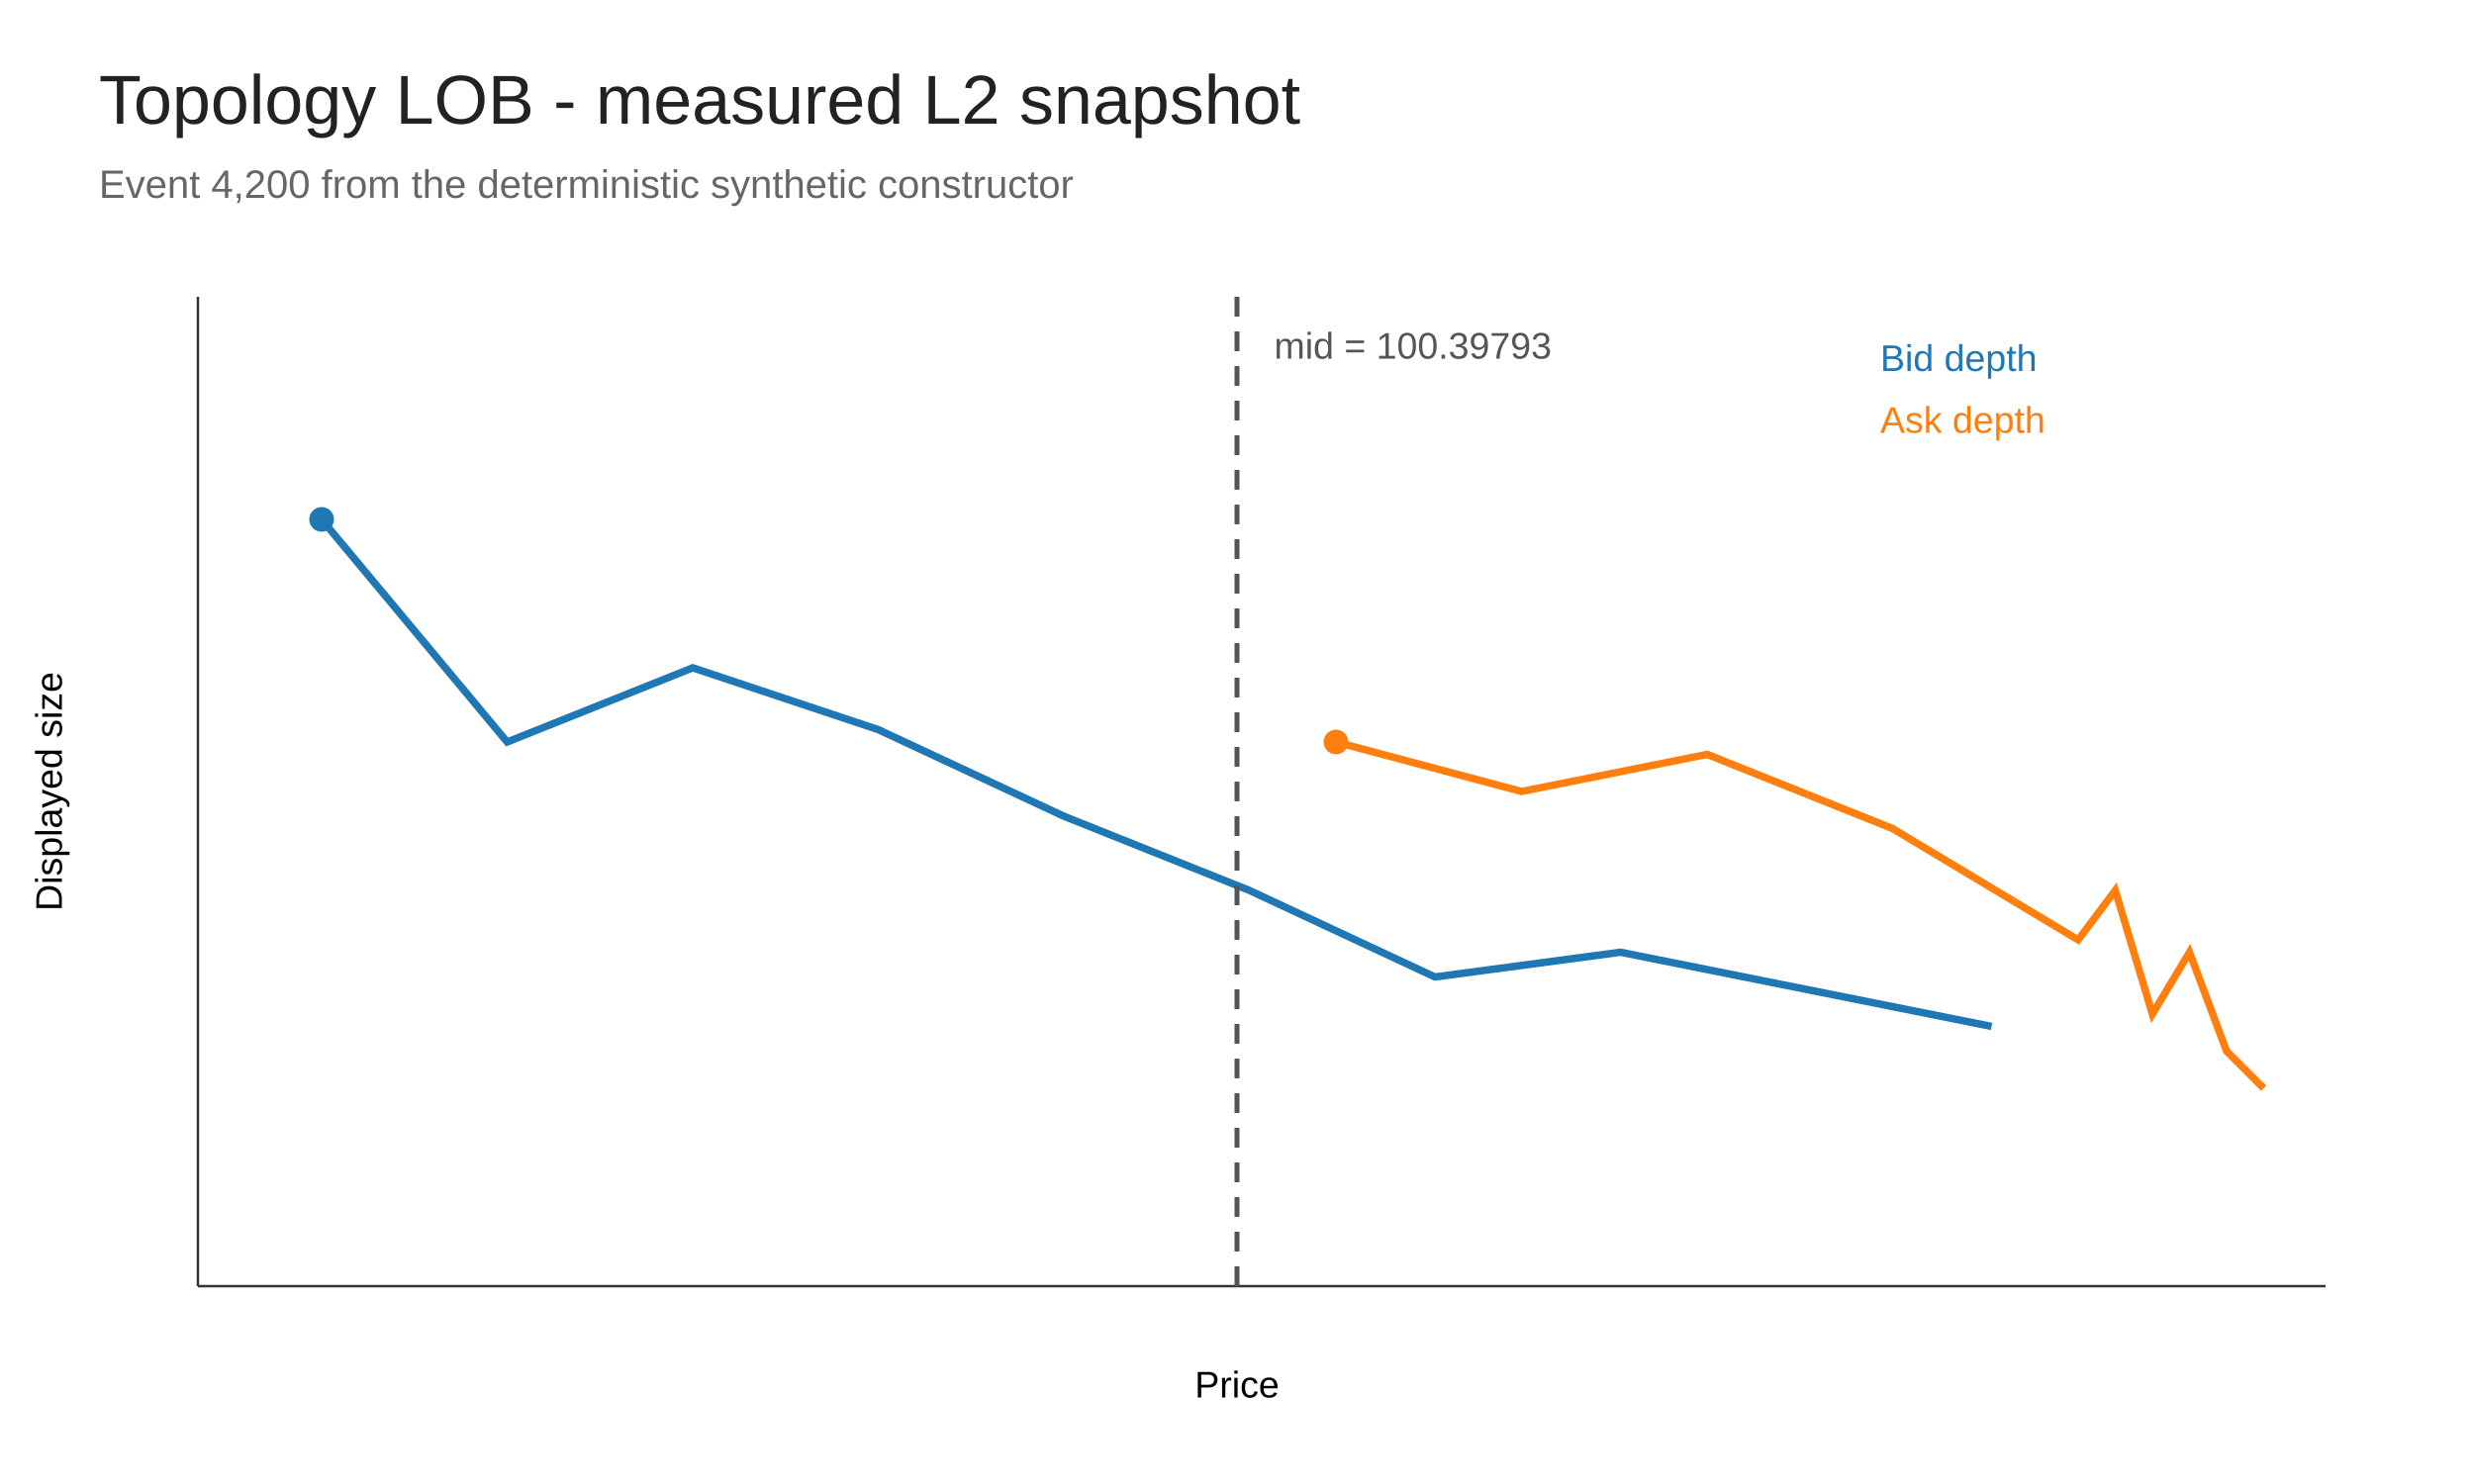
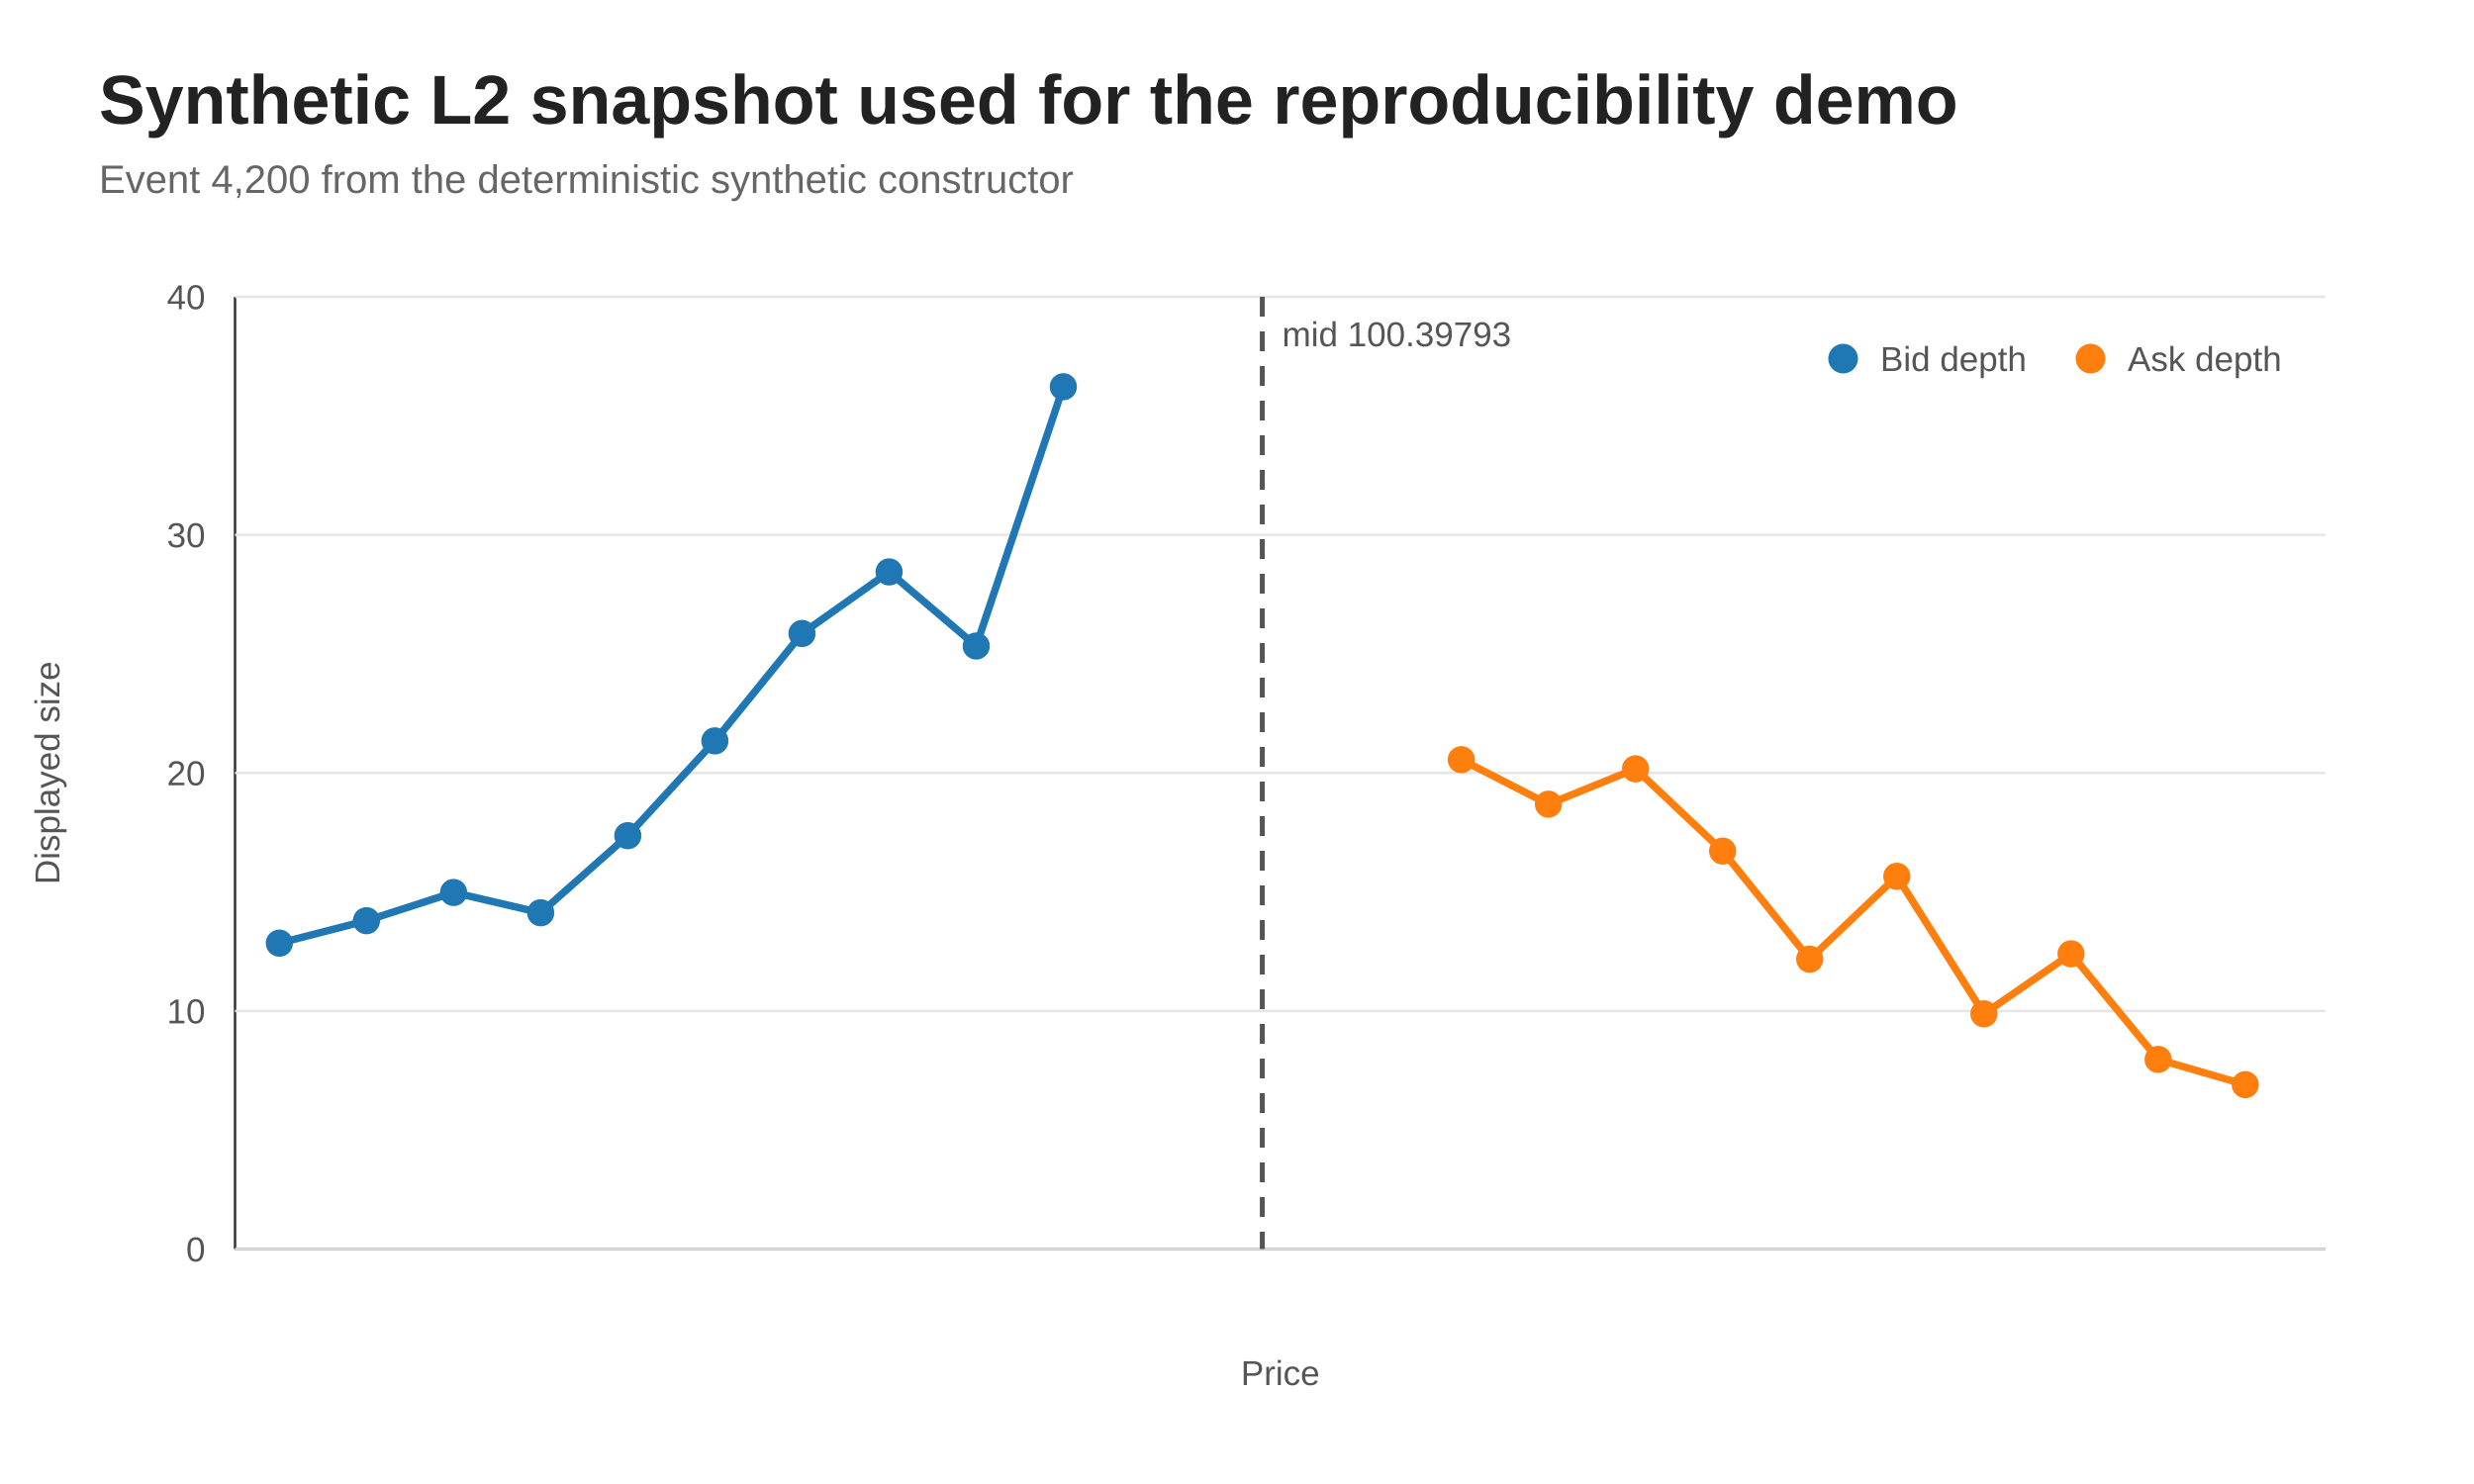
<svg xmlns="http://www.w3.org/2000/svg" width="1000" height="600">
  <rect width="100%" height="100%" fill="white" />
-   <text x="40" y="50" font-family="Arial" font-size="28" fill="#222">Topology LOB - measured L2 snapshot</text>
-   <text x="40" y="80" font-family="Arial" font-size="16" fill="#666">Event 4,200 from the deterministic synthetic constructor</text>
-   <line x1="80" y1="520" x2="940" y2="520" stroke="#333" />
-   <line x1="80" y1="120" x2="80" y2="520" stroke="#333" />
-   <polyline points="130,210 205,300 280,270 355,295 430,330 505,360 580,395 655,385 730,400 805,415" fill="none" stroke="#1f77b4" stroke-width="3" />
-   <polyline points="540,300 615,320 690,305 765,335 840,380 855,360 870,410 885,385 900,425 915,440" fill="none" stroke="#ff7f0e" stroke-width="3" />
-   <line x1="500" y1="120" x2="500" y2="520" stroke="#555" stroke-width="2" stroke-dasharray="8 6" />
-   <text x="515" y="145" font-family="Arial" font-size="15" fill="#555">mid = 100.39793</text>
-   <text x="500" y="565" text-anchor="middle" font-family="Arial" font-size="15">Price</text>
-   <text x="25" y="320" transform="rotate(-90 25 320)" text-anchor="middle" font-family="Arial" font-size="15">Displayed size</text>
-   <circle cx="130" cy="210" r="5" fill="#1f77b4" />
-   <circle cx="540" cy="300" r="5" fill="#ff7f0e" />
-   <text x="760" y="150" font-family="Arial" font-size="15" fill="#1f77b4">Bid depth</text>
-   <text x="760" y="175" font-family="Arial" font-size="15" fill="#ff7f0e">Ask depth</text>
+   <style>text{font-family:Arial,Helvetica,sans-serif;fill:#222}.title{font-size:28px;font-weight:600}.sub{font-size:16px;fill:#666}.axis{stroke:#333}.grid{stroke:#e6e6e6}.s1{stroke:#1f77b4;fill:none;stroke-width:3}.s2{stroke:#ff7f0e;fill:none;stroke-width:3}.p1{fill:#1f77b4}.p2{fill:#ff7f0e}.small{font-size:14px;fill:#555}.mono{font-family:Consolas,monospace;font-size:16px}</style>
+   <text x="40" y="50" class="title">Synthetic L2 snapshot used for the reproducibility demo</text>
+   <text x="40" y="78" class="sub">Event 4,200 from the deterministic synthetic constructor</text>
+   <line x1="95" y1="505" x2="940" y2="505" class="axis" />
+   <line x1="95" y1="120" x2="95" y2="505" class="axis" />
+   <line x1="95" y1="505" x2="940" y2="505" class="grid" />
+   <text x="83" y="510" text-anchor="end" class="small">0</text>
+   <line x1="95" y1="408.75" x2="940" y2="408.75" class="grid" />
+   <text x="83" y="413.75" text-anchor="end" class="small">10</text>
+   <line x1="95" y1="312.5" x2="940" y2="312.5" class="grid" />
+   <text x="83" y="317.5" text-anchor="end" class="small">20</text>
+   <line x1="95" y1="216.25" x2="940" y2="216.25" class="grid" />
+   <text x="83" y="221.25" text-anchor="end" class="small">30</text>
+   <line x1="95" y1="120" x2="940" y2="120" class="grid" />
+   <text x="83" y="125" text-anchor="end" class="small">40</text>
+   <polyline points="429.793,156.362 394.585,261.192 359.377,231.229 324.168,256.136 288.96,299.551 253.752,337.874 218.543,369.041 183.335,360.849 148.127,372.25 112.918,381.322" class="s1" />
+   <polyline points="590.661,307.14 625.869,325.15 661.077,310.854 696.286,344.102 731.494,387.81 766.702,354.298 801.911,409.908 837.119,385.638 872.327,428.337 907.536,438.541" class="s2" />
+   <circle cx="429.793" cy="156.362" r="5.5" class="p1" />
+   <circle cx="394.585" cy="261.192" r="5.5" class="p1" />
+   <circle cx="359.377" cy="231.229" r="5.5" class="p1" />
+   <circle cx="324.168" cy="256.136" r="5.5" class="p1" />
+   <circle cx="288.96" cy="299.551" r="5.5" class="p1" />
+   <circle cx="253.752" cy="337.874" r="5.5" class="p1" />
+   <circle cx="218.543" cy="369.041" r="5.5" class="p1" />
+   <circle cx="183.335" cy="360.849" r="5.5" class="p1" />
+   <circle cx="148.127" cy="372.25" r="5.5" class="p1" />
+   <circle cx="112.918" cy="381.322" r="5.5" class="p1" />
+   <circle cx="590.661" cy="307.14" r="5.5" class="p2" />
+   <circle cx="625.869" cy="325.15" r="5.5" class="p2" />
+   <circle cx="661.077" cy="310.854" r="5.5" class="p2" />
+   <circle cx="696.286" cy="344.102" r="5.5" class="p2" />
+   <circle cx="731.494" cy="387.81" r="5.5" class="p2" />
+   <circle cx="766.702" cy="354.298" r="5.5" class="p2" />
+   <circle cx="801.911" cy="409.908" r="5.5" class="p2" />
+   <circle cx="837.119" cy="385.638" r="5.5" class="p2" />
+   <circle cx="872.327" cy="428.337" r="5.5" class="p2" />
+   <circle cx="907.536" cy="438.541" r="5.5" class="p2" />
+   <line x1="510.227" y1="120" x2="510.227" y2="505" stroke="#555" stroke-width="2" stroke-dasharray="8 6" />
+   <text x="518.227" y="140" class="small">mid 100.39793</text>
+   <text x="517.5" y="560" text-anchor="middle" class="small">Price</text>
+   <text x="24" y="312.5" transform="rotate(-90 24 312.5)" text-anchor="middle" class="small">Displayed size</text>
+   <circle cx="745" cy="145" r="6" class="p1" />
+   <text x="760" y="150" class="small">Bid depth</text>
+   <circle cx="845" cy="145" r="6" class="p2" />
+   <text x="860" y="150" class="small">Ask depth</text>
</svg>
